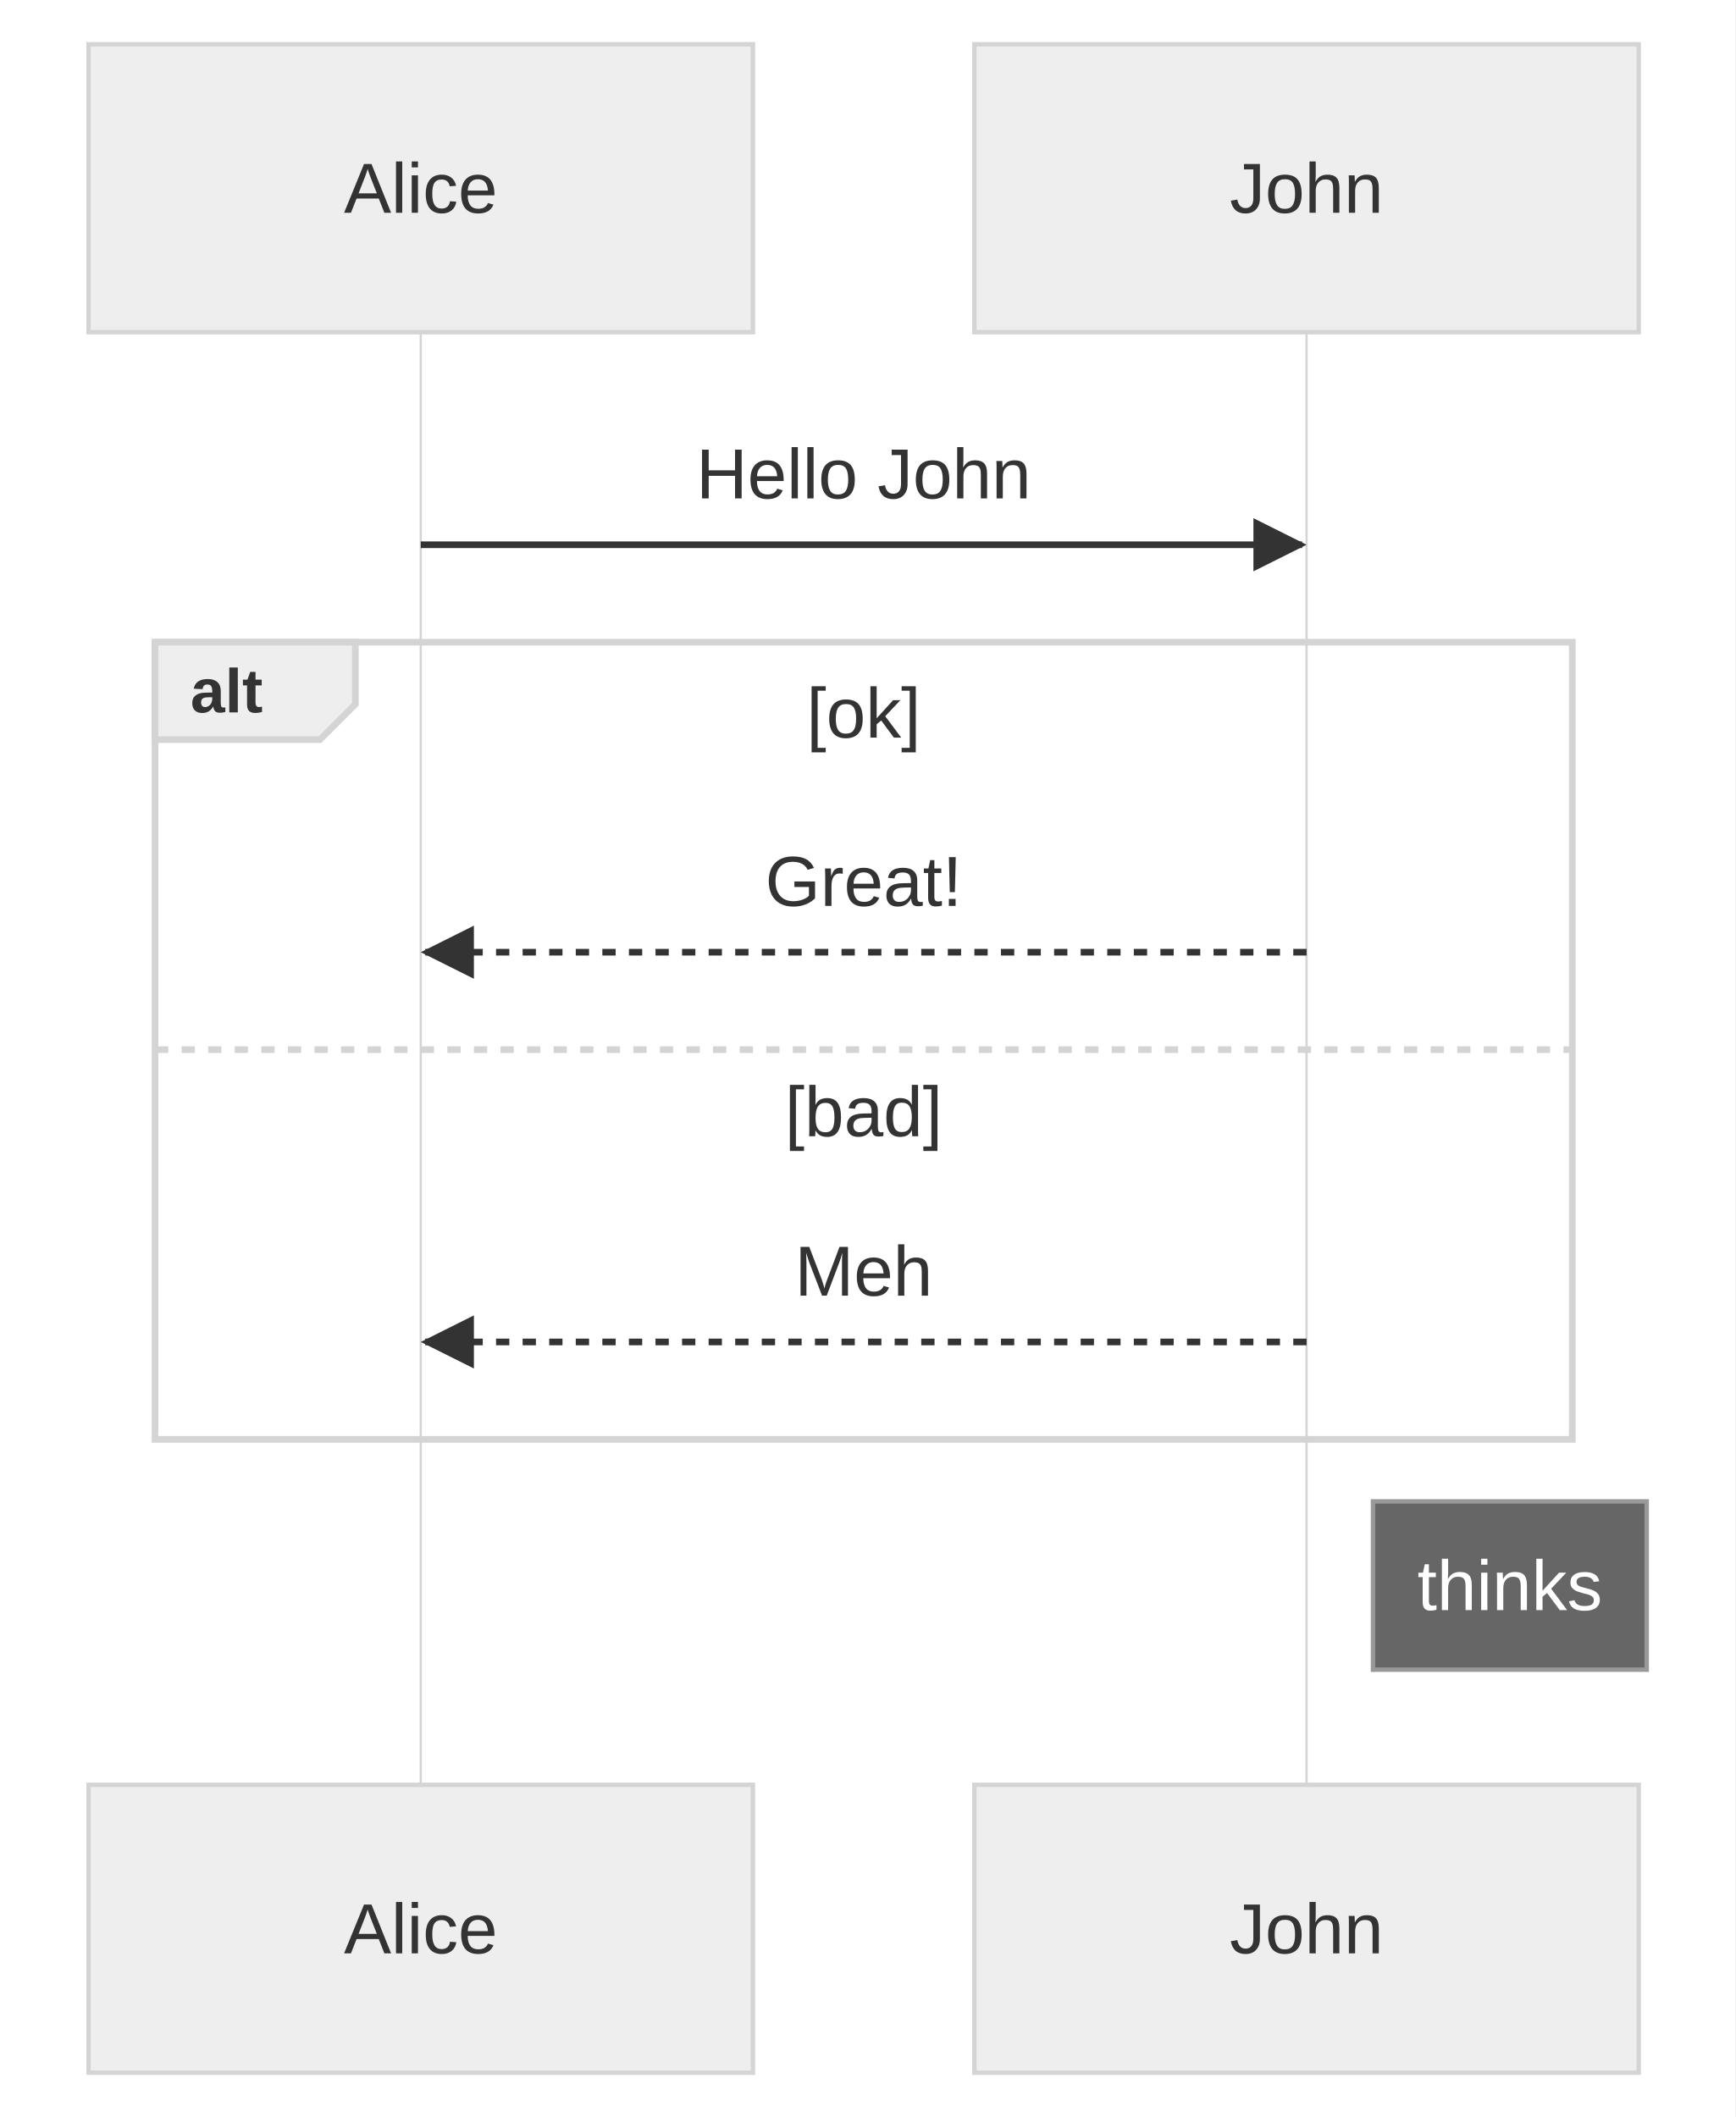
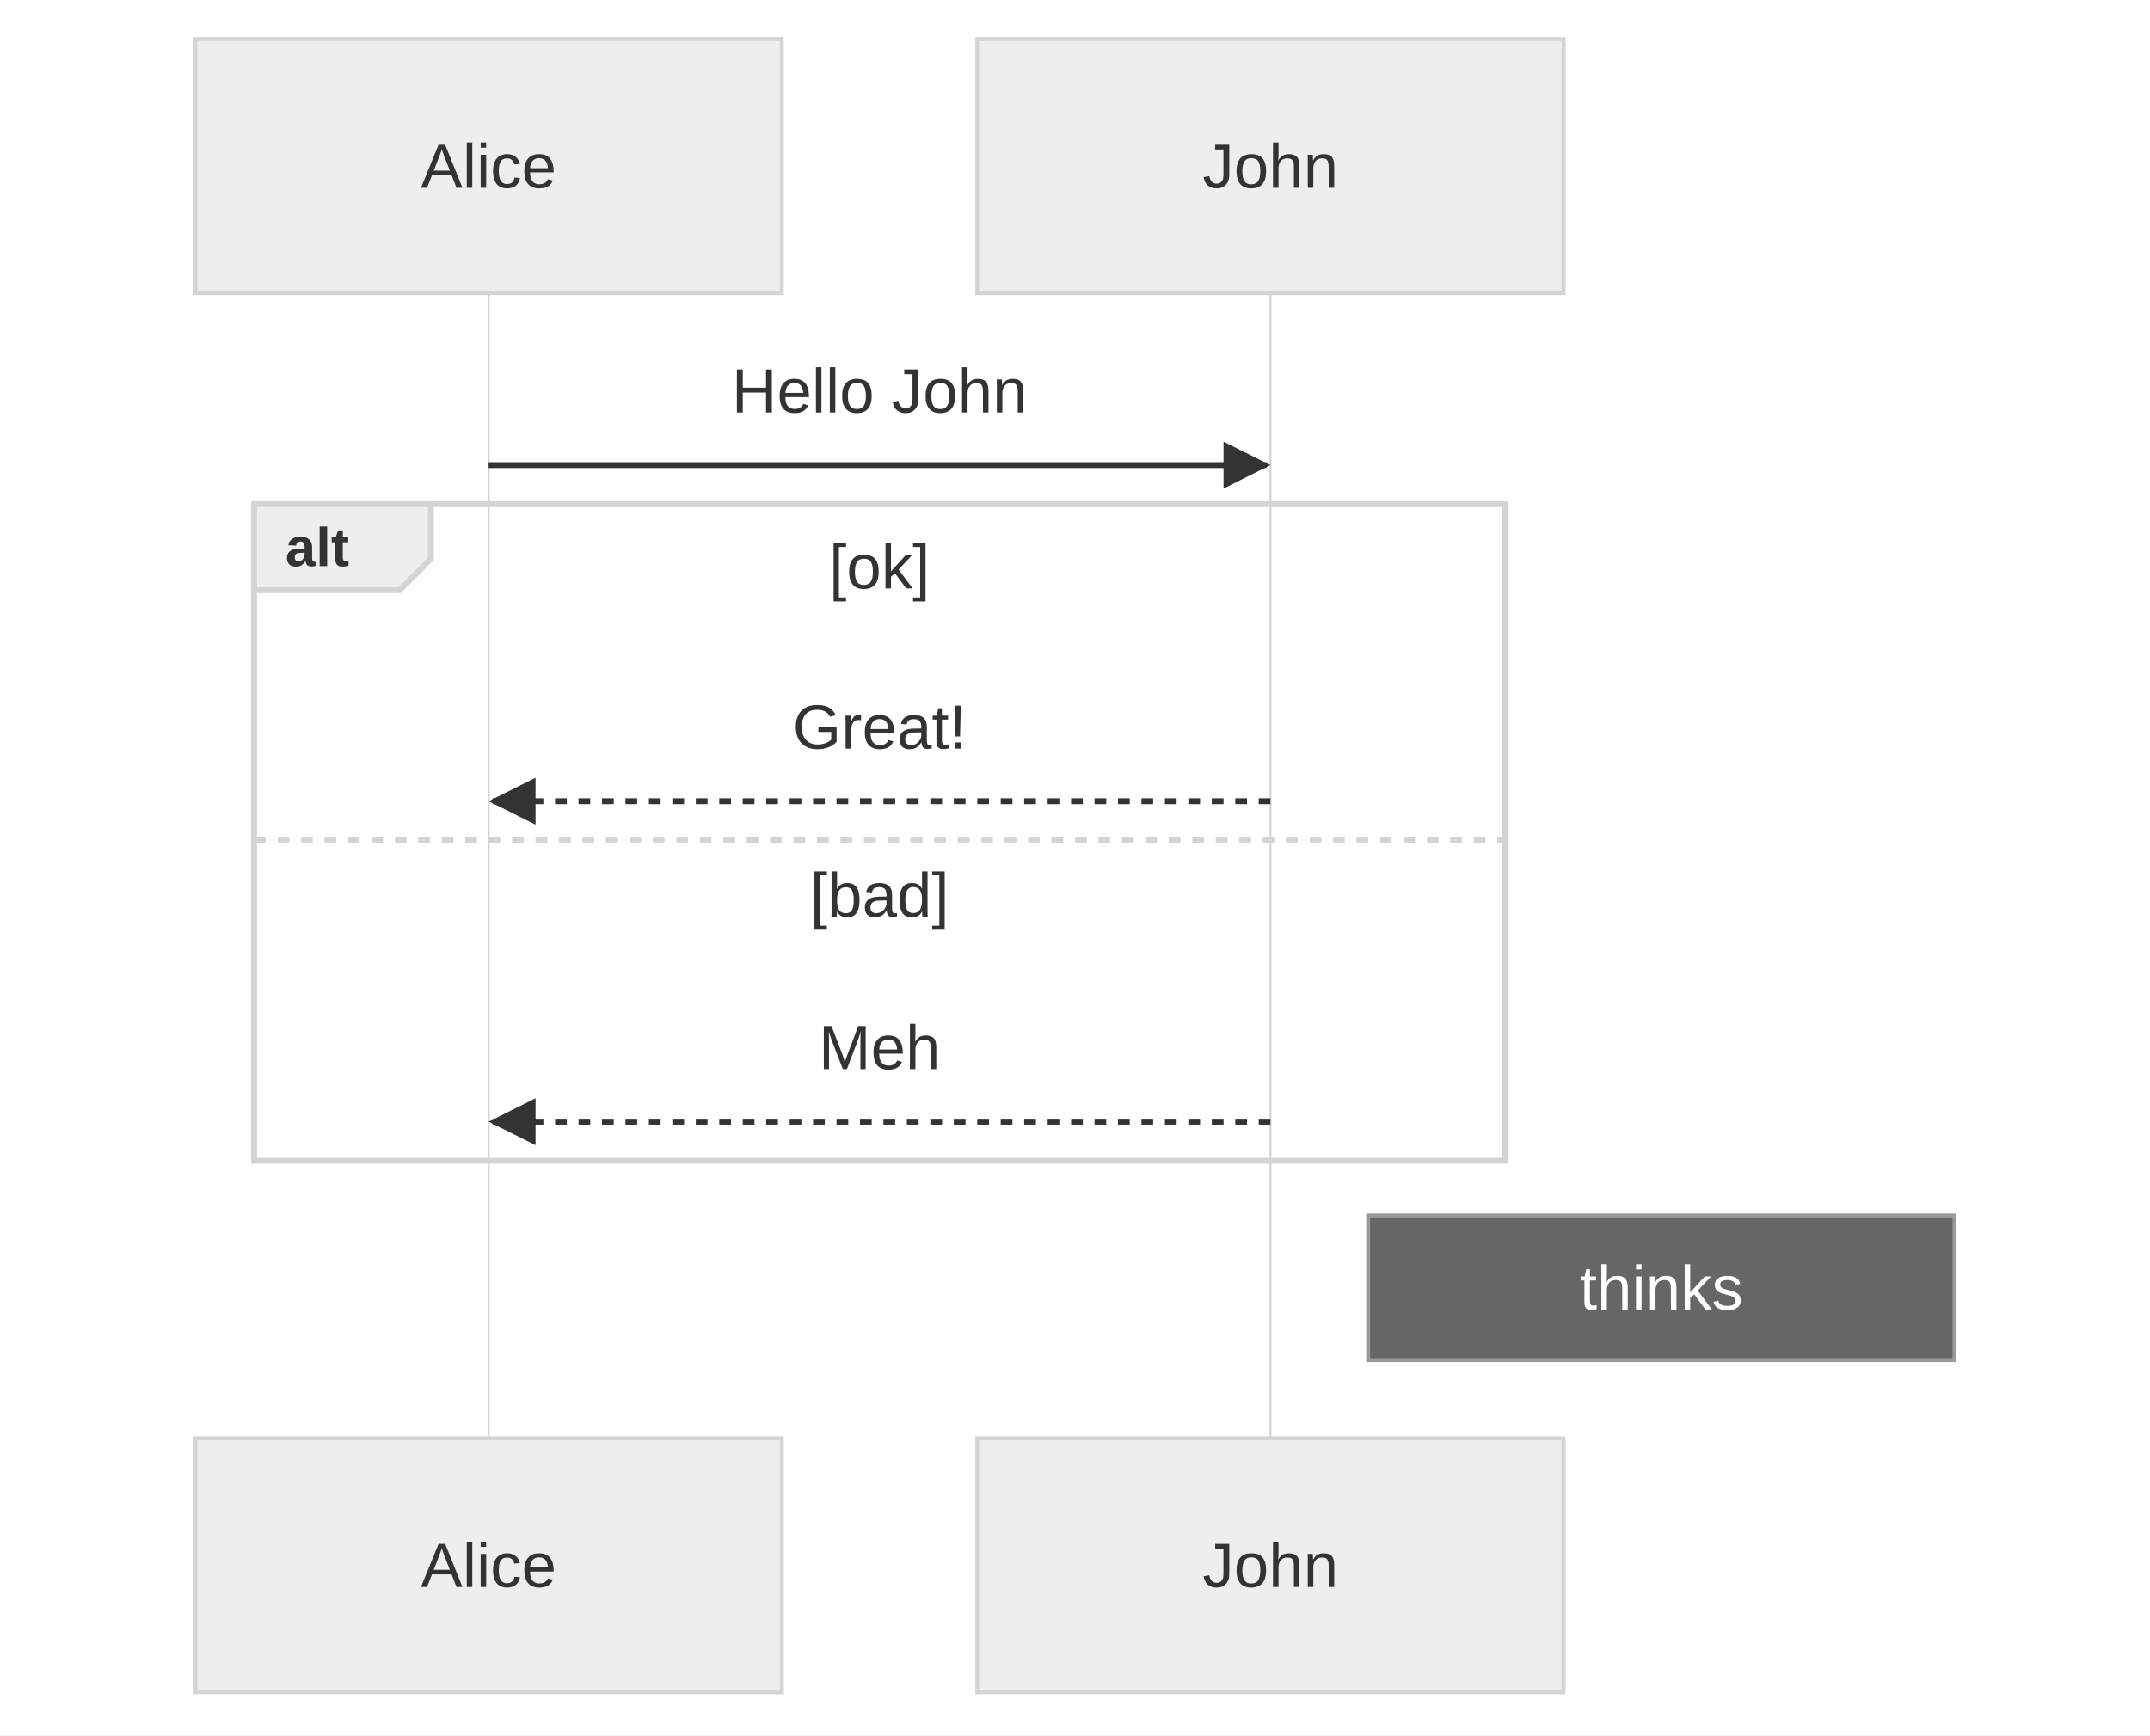
- <svg xmlns="http://www.w3.org/2000/svg" id="mermaid" class="sequence" width="391.8" height="478" viewBox="-20 -10 391.8 478" role="graphics-document document" aria-roledescription="sequence">
+ <svg xmlns="http://www.w3.org/2000/svg" id="mermaid" class="sequence" width="550" height="444" viewBox="-50 -10 550 444" role="graphics-document document" aria-roledescription="sequence">
  <style>#mermaid{font-family:"trebuchet ms",verdana,arial,sans-serif;font-size:16px;}#mermaid .actor{fill:#ECECFF;stroke:#9370DB;stroke-width:1px;}#mermaid .actor-man circle,#mermaid .actor-line{fill:#ECECFF;stroke:#9370DB;stroke-width:2px;}#mermaid text{fill:#333;}#mermaid .lifeline{stroke:#999;stroke-width:0.5px;}#mermaid .msg{stroke:#333;stroke-width:1.5px;fill:none;}#mermaid .msg.dotted{stroke-dasharray:3,3;}#mermaid .note{fill:#fff5ad;stroke:#aaaa33;stroke-width:1px;}#mermaid .act{fill:#f4f4f4;stroke:#666;stroke-width:1px;}#mermaid .block{fill:none;stroke:#526e9c;stroke-width:1.5px;}#mermaid .block-sep{stroke:#526e9c;stroke-width:1.5px;stroke-dasharray:3,3;}#mermaid .block-tab{fill:#ECECFF;stroke:#526e9c;stroke-width:1.5px;}#mermaid .block-kw{font-size:14px;font-weight:bold;}#mermaid .seqnum{fill:#333;}#mermaid .seqnum-t{fill:#fff;font-size:12px;}#mermaid .title{font-size:18px;}#mermaid .box{stroke:rgba(0,0,0,0.5);stroke-width:1px;}#mermaid .destroy{stroke:#333;stroke-width:2px;fill:none;}#mermaid{fill:#000000;}#mermaid .actor{fill:#eee;}#mermaid .actor{stroke:hsl(0, 0%, 83%);}#mermaid .actor-text{fill:#333;}#mermaid .actor-line{stroke:hsl(0, 0%, 83%);}#mermaid .note{fill:#666;}#mermaid .note{stroke:#999;}#mermaid .noteText{fill:#fff;}#mermaid .labelBox{fill:#eee;}#mermaid .labelBox{stroke:hsl(0, 0%, 83%);}#mermaid .actor-man circle,#mermaid .actor-line{stroke:hsl(0, 0%, 83%);}#mermaid .actor-man circle{fill:#eee;}#mermaid .actor+text,#mermaid .actor~text{fill:#333;}#mermaid text{fill:#000000;}#mermaid .lifeline{stroke:hsl(0, 0%, 83%);}#mermaid .block,#mermaid .block-sep,#mermaid .block-tab{stroke:hsl(0, 0%, 83%);}#mermaid .block-tab{fill:#eee;}#mermaid .note+text{fill:#fff;}</style>
  <defs>
    <marker id="sq-arrow" viewBox="0 0 12 12" refX="11" refY="6" markerWidth="12" markerHeight="12" markerUnits="userSpaceOnUse" orient="auto">
      <path d="M0,0 L12,6 L0,12 z" fill="#333" />
    </marker>
    <marker id="sq-arrow-start" viewBox="0 0 12 12" refX="1" refY="6" markerWidth="12" markerHeight="12" markerUnits="userSpaceOnUse" orient="auto">
      <path d="M12,0 L0,6 L12,12 z" fill="#333" />
    </marker>
    <marker id="sq-cross" viewBox="0 0 12 12" refX="10" refY="6" markerWidth="12" markerHeight="12" markerUnits="userSpaceOnUse" orient="auto">
      <path d="M2,2 L10,10 M10,2 L2,10" stroke="#333" stroke-width="2" />
    </marker>
    <marker id="sq-async" viewBox="0 0 12 12" refX="11" refY="6" markerWidth="12" markerHeight="12" markerUnits="userSpaceOnUse" orient="auto">
      <path d="M0,0 L12,6 L0,12" fill="none" stroke="#333" stroke-width="1.5" />
    </marker>
  </defs>
-   <rect x="-20" y="-10" width="391.8" height="478" fill="#ffffff" />
-   <line class="lifeline" x1="75" y1="65" x2="75" y2="393" />
+   <rect x="-50" y="-10" width="550" height="444" fill="#ffffff" />
+   <line class="lifeline" x1="75" y1="65" x2="75" y2="358" />
  <rect class="actor" x="0" y="0" width="150" height="65" />
  <text class="actor-label" x="75" y="32.5" text-anchor="middle" dominant-baseline="central">Alice</text>
-   <line class="lifeline" x1="275" y1="65" x2="275" y2="393" />
+   <line class="lifeline" x1="275" y1="65" x2="275" y2="358" />
  <rect class="actor" x="200" y="0" width="150" height="65" />
  <text class="actor-label" x="275" y="32.5" text-anchor="middle" dominant-baseline="central">John</text>
-   <rect class="block" x="15" y="135" width="320" height="180" />
-   <path class="block-tab" d="M15,135 h45.24 v14 l-8,8 H15 Z" />
-   <text x="175" y="151" text-anchor="middle" dominant-baseline="central">[ok]</text>
-   <line class="block-sep" x1="15" y1="227" x2="335" y2="227" />
-   <text x="175" y="241" text-anchor="middle" dominant-baseline="central">[bad]</text>
-   <text class="msg-text" x="175" y="97" text-anchor="middle" dominant-baseline="central">Hello John</text>
-   <path class="msg" d="M75,113 L274,113" marker-end="url(#sq-arrow)" />
-   <text class="msg-text" x="175" y="189" text-anchor="middle" dominant-baseline="central">Great!</text>
-   <path class="msg dotted" d="M275,205 L76,205" marker-end="url(#sq-arrow)" />
-   <text class="msg-text" x="175" y="277" text-anchor="middle" dominant-baseline="central">Meh</text>
-   <path class="msg dotted" d="M275,293 L76,293" marker-end="url(#sq-arrow)" />
-   <text class="block-kw" x="23" y="146" text-anchor="start" dominant-baseline="central">alt</text>
-   <rect class="note" x="290" y="329" width="61.8" height="38" />
-   <text class="note-text" x="320.9" y="348" text-anchor="middle" dominant-baseline="central">thinks</text>
-   <rect class="actor" x="0" y="393" width="150" height="65" />
-   <text class="actor-label" x="75" y="425.5" text-anchor="middle" dominant-baseline="central">Alice</text>
-   <rect class="actor" x="200" y="393" width="150" height="65" />
-   <text class="actor-label" x="275" y="425.5" text-anchor="middle" dominant-baseline="central">John</text>
+   <rect class="block" x="15" y="119" width="320" height="168" />
+   <path class="block-tab" d="M15,119 h45.24 v14 l-8,8 H15 Z" />
+   <text x="175" y="135" text-anchor="middle" dominant-baseline="central">[ok]</text>
+   <line class="block-sep" x1="15" y1="205" x2="335" y2="205" />
+   <text x="175" y="219" text-anchor="middle" dominant-baseline="central">[bad]</text>
+   <text class="msg-text" x="175" y="90" text-anchor="middle" dominant-baseline="central">Hello John</text>
+   <path class="msg" d="M75,109 L274,109" marker-end="url(#sq-arrow)" />
+   <text class="msg-text" x="175" y="176" text-anchor="middle" dominant-baseline="central">Great!</text>
+   <path class="msg dotted" d="M275,195 L76,195" marker-end="url(#sq-arrow)" />
+   <text class="msg-text" x="175" y="258" text-anchor="middle" dominant-baseline="central">Meh</text>
+   <path class="msg dotted" d="M275,277 L76,277" marker-end="url(#sq-arrow)" />
+   <text class="block-kw" x="23" y="130" text-anchor="start" dominant-baseline="central">alt</text>
+   <rect class="note" x="300" y="301" width="150" height="37" />
+   <text class="note-text" x="375" y="319.5" text-anchor="middle" dominant-baseline="central">thinks</text>
+   <rect class="actor" x="0" y="358" width="150" height="65" />
+   <text class="actor-label" x="75" y="390.5" text-anchor="middle" dominant-baseline="central">Alice</text>
+   <rect class="actor" x="200" y="358" width="150" height="65" />
+   <text class="actor-label" x="275" y="390.5" text-anchor="middle" dominant-baseline="central">John</text>
</svg>
